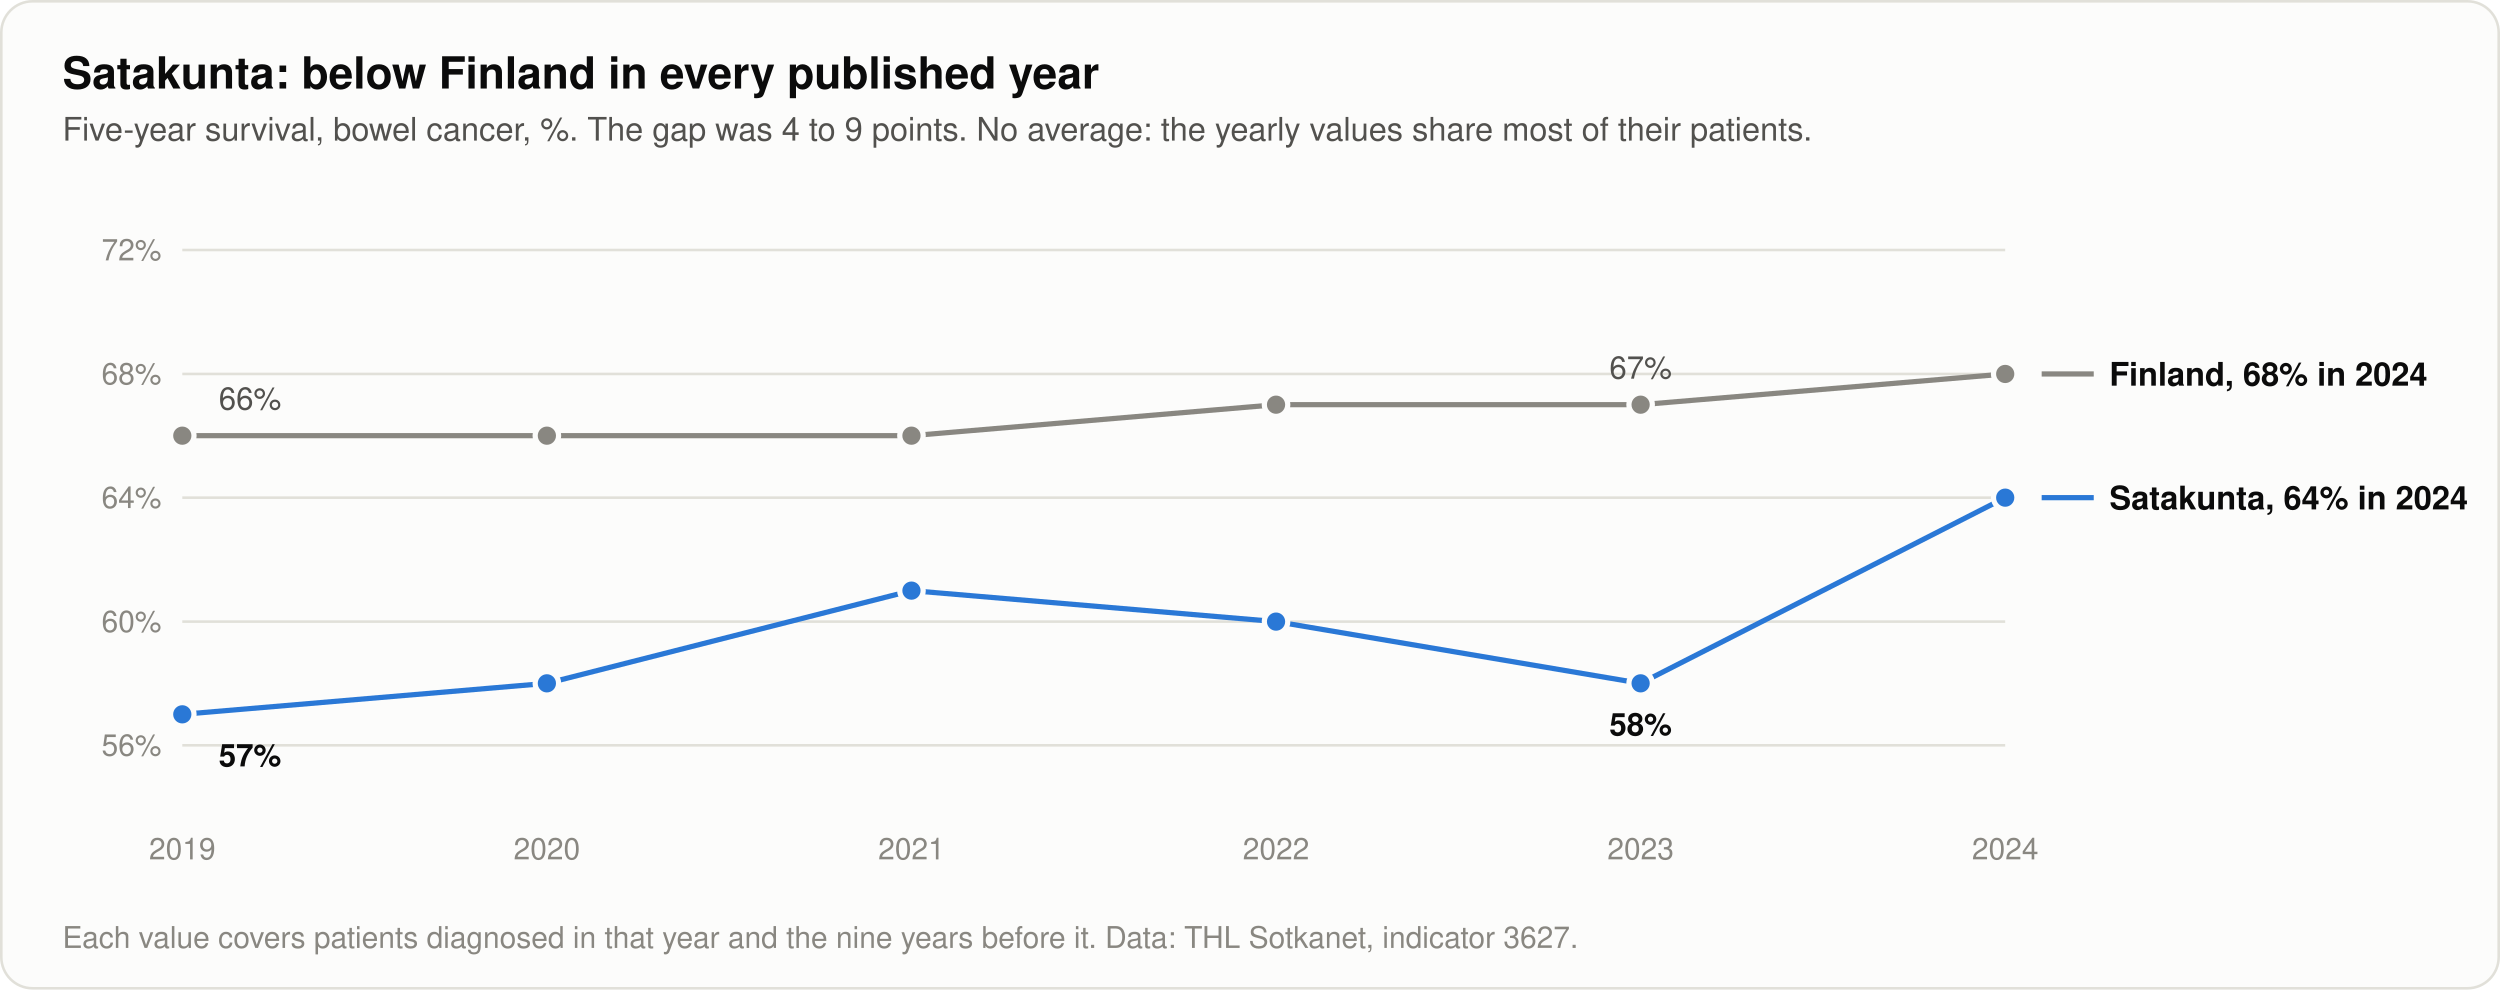
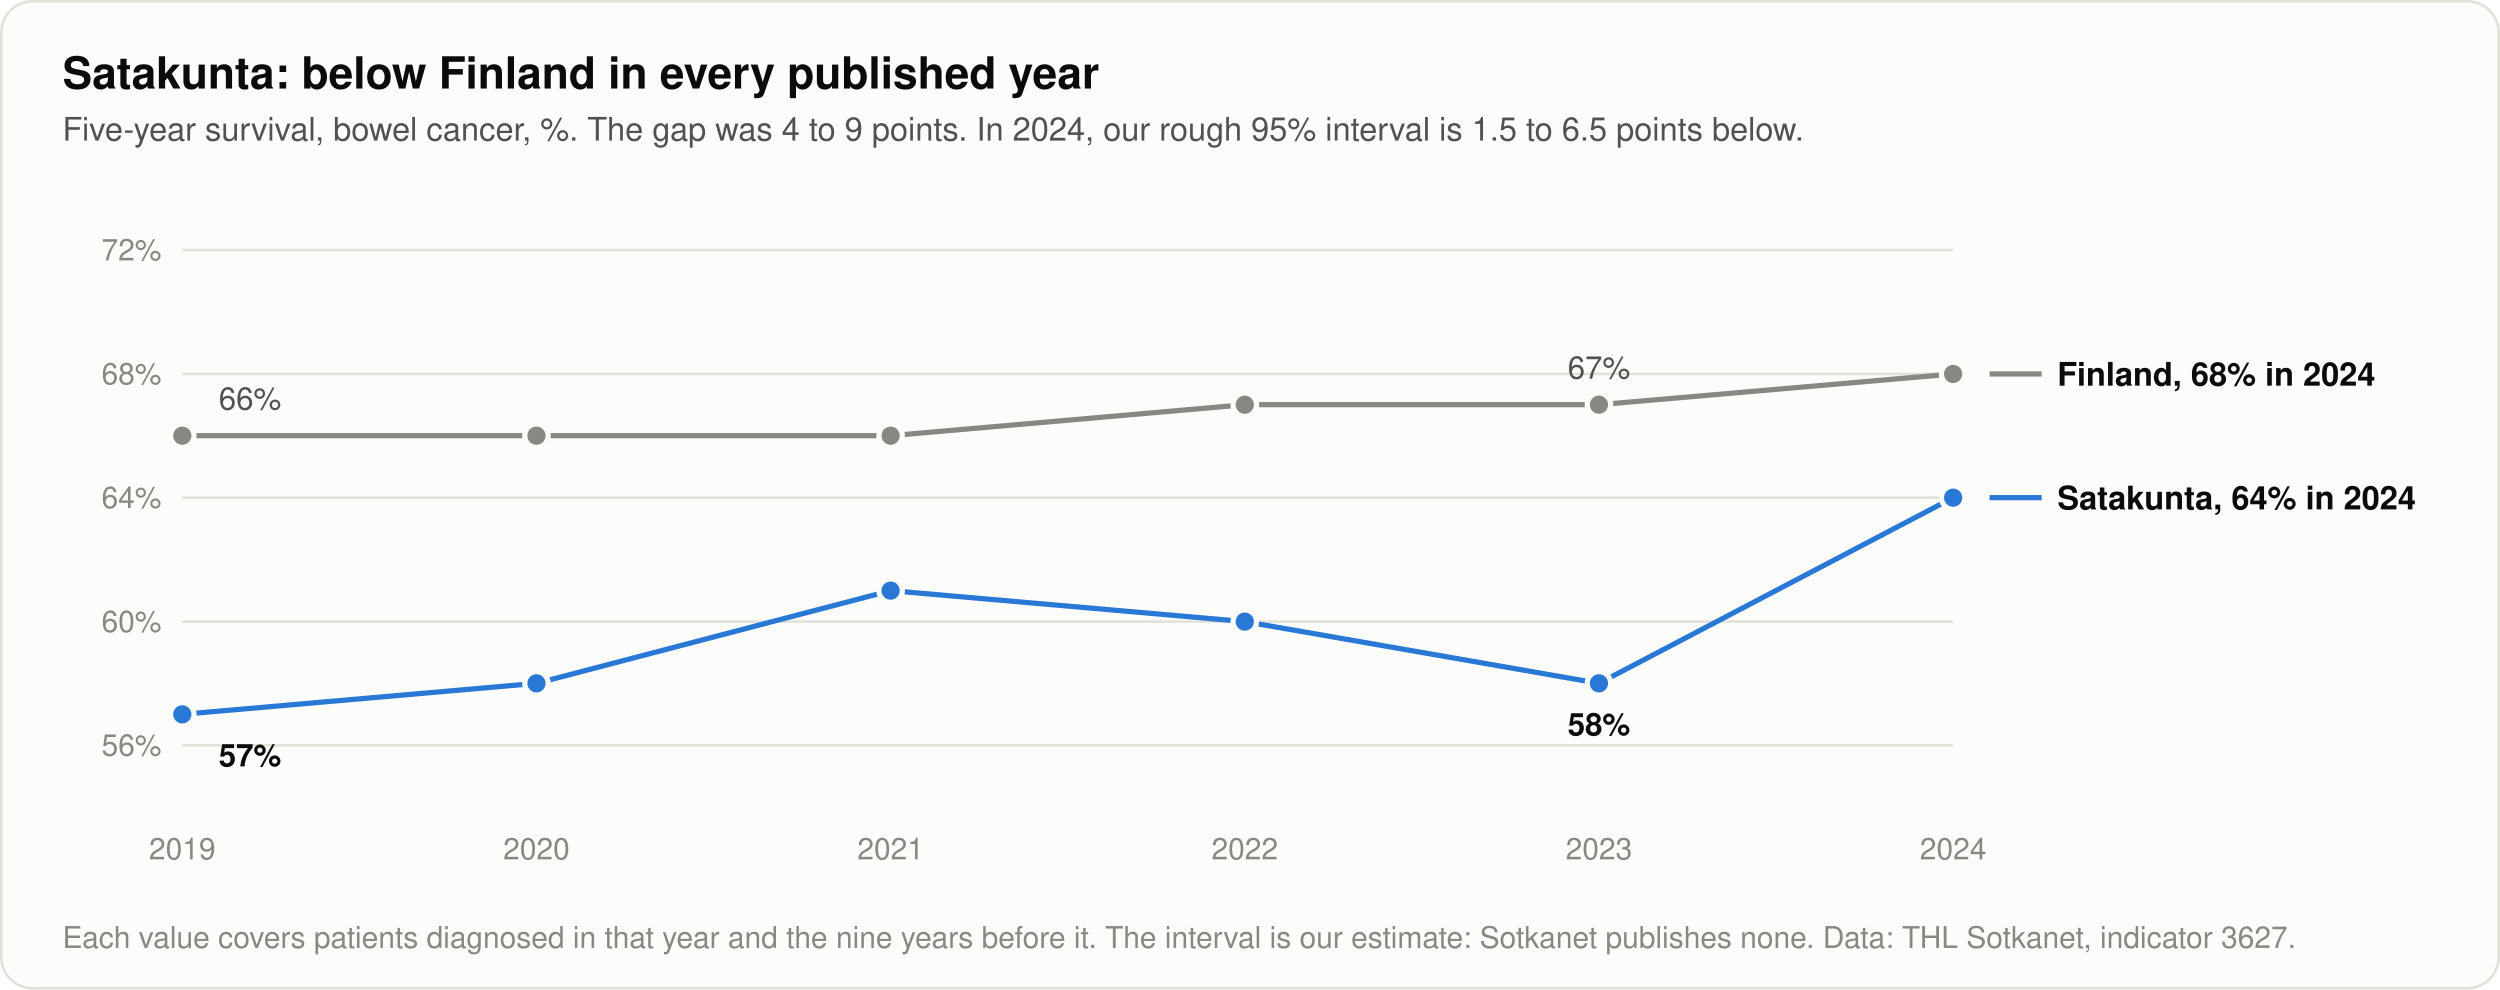
<svg xmlns="http://www.w3.org/2000/svg" viewBox="0 0 960 380" width="960" height="380" font-family="system-ui, -apple-system, &quot;Segoe UI&quot;, Helvetica, Arial, sans-serif" role="img" aria-labelledby="t d">
  <defs>
    <marker id="arrow" viewBox="0 0 10 10" refX="9" refY="5" markerWidth="7" markerHeight="7" orient="auto-start-reverse">
      <path d="M0 0L10 5L0 10z" fill="#52514e" />
    </marker>
  </defs>
  <rect x="0.5" y="0.5" width="959" height="379" rx="12" fill="#fcfcfb" stroke="#e1e0d9" />
  <text x="24.0" y="34.0" font-size="17" font-weight="700" fill="#0b0b0b" text-anchor="start">Satakunta: below Finland in every published year</text>
-   <text x="24.0" y="54.0" font-size="12.5" font-weight="400" fill="#52514e" text-anchor="start">Five-year survival, bowel cancer, %. The gap was 4 to 9 points. No average: the yearly values share most of their patients.</text>
-   <line x1="70" y1="286.2" x2="770" y2="286.2" stroke="#e1e0d9" />
+   <text x="24.0" y="54.0" font-size="12.5" font-weight="400" fill="#52514e" text-anchor="start">Five-year survival, bowel cancer, %. The gap was 4 to 9 points. In 2024, our rough 95% interval is 1.5 to 6.5 points below.</text>
+   <line x1="70" y1="286.2" x2="750" y2="286.2" stroke="#e1e0d9" />
  <text x="62.0" y="290.2" font-size="11.5" font-weight="400" fill="#898781" text-anchor="end">56%</text>
-   <line x1="70" y1="238.7" x2="770" y2="238.7" stroke="#e1e0d9" />
+   <line x1="70" y1="238.7" x2="750" y2="238.7" stroke="#e1e0d9" />
  <text x="62.0" y="242.7" font-size="11.5" font-weight="400" fill="#898781" text-anchor="end">60%</text>
-   <line x1="70" y1="191.1" x2="770" y2="191.1" stroke="#e1e0d9" />
+   <line x1="70" y1="191.1" x2="750" y2="191.1" stroke="#e1e0d9" />
  <text x="62.0" y="195.1" font-size="11.5" font-weight="400" fill="#898781" text-anchor="end">64%</text>
-   <line x1="70" y1="143.6" x2="770" y2="143.6" stroke="#e1e0d9" />
+   <line x1="70" y1="143.6" x2="750" y2="143.6" stroke="#e1e0d9" />
  <text x="62.0" y="147.6" font-size="11.5" font-weight="400" fill="#898781" text-anchor="end">68%</text>
-   <line x1="70" y1="96.0" x2="770" y2="96.0" stroke="#e1e0d9" />
+   <line x1="70" y1="96.0" x2="750" y2="96.0" stroke="#e1e0d9" />
  <text x="62.0" y="100.0" font-size="11.5" font-weight="400" fill="#898781" text-anchor="end">72%</text>
  <text x="70.0" y="330.0" font-size="11.5" font-weight="400" fill="#898781" text-anchor="middle">2019</text>
-   <text x="210.0" y="330.0" font-size="11.5" font-weight="400" fill="#898781" text-anchor="middle">2020</text>
-   <text x="350.0" y="330.0" font-size="11.5" font-weight="400" fill="#898781" text-anchor="middle">2021</text>
-   <text x="490.0" y="330.0" font-size="11.5" font-weight="400" fill="#898781" text-anchor="middle">2022</text>
-   <text x="630.0" y="330.0" font-size="11.5" font-weight="400" fill="#898781" text-anchor="middle">2023</text>
-   <text x="770.0" y="330.0" font-size="11.5" font-weight="400" fill="#898781" text-anchor="middle">2024</text>
-   <path d="M70.0 167.3L210.0 167.3L350.0 167.3L490.0 155.4L630.0 155.4L770.0 143.6" fill="none" stroke="#898781" stroke-width="2" stroke-linejoin="round" stroke-linecap="round" />
+   <text x="206.0" y="330.0" font-size="11.5" font-weight="400" fill="#898781" text-anchor="middle">2020</text>
+   <text x="342.0" y="330.0" font-size="11.5" font-weight="400" fill="#898781" text-anchor="middle">2021</text>
+   <text x="478.0" y="330.0" font-size="11.5" font-weight="400" fill="#898781" text-anchor="middle">2022</text>
+   <text x="614.0" y="330.0" font-size="11.5" font-weight="400" fill="#898781" text-anchor="middle">2023</text>
+   <text x="750.0" y="330.0" font-size="11.5" font-weight="400" fill="#898781" text-anchor="middle">2024</text>
+   <path d="M70.0 167.3L206.0 167.3L342.0 167.3L478.0 155.4L614.0 155.4L750.0 143.6" fill="none" stroke="#898781" stroke-width="2" stroke-linejoin="round" stroke-linecap="round" />
  <circle cx="70.0" cy="167.3" r="4.5" fill="#898781" stroke="#fcfcfb" stroke-width="2" />
-   <circle cx="210.0" cy="167.3" r="4.5" fill="#898781" stroke="#fcfcfb" stroke-width="2" />
-   <circle cx="350.0" cy="167.3" r="4.5" fill="#898781" stroke="#fcfcfb" stroke-width="2" />
-   <circle cx="490.0" cy="155.4" r="4.5" fill="#898781" stroke="#fcfcfb" stroke-width="2" />
-   <circle cx="630.0" cy="155.4" r="4.5" fill="#898781" stroke="#fcfcfb" stroke-width="2" />
-   <circle cx="770.0" cy="143.6" r="4.5" fill="#898781" stroke="#fcfcfb" stroke-width="2" />
-   <line x1="784" y1="143.6" x2="804" y2="143.6" stroke="#898781" stroke-width="2" />
-   <text x="810.0" y="148.1" font-size="12.5" font-weight="600" fill="#0b0b0b" text-anchor="start">Finland, 68% in 2024</text>
-   <path d="M70.0 274.3L210.0 262.4L350.0 226.8L490.0 238.7L630.0 262.4L770.0 191.1" fill="none" stroke="#2a78d6" stroke-width="2" stroke-linejoin="round" stroke-linecap="round" />
+   <circle cx="206.0" cy="167.3" r="4.5" fill="#898781" stroke="#fcfcfb" stroke-width="2" />
+   <circle cx="342.0" cy="167.3" r="4.5" fill="#898781" stroke="#fcfcfb" stroke-width="2" />
+   <circle cx="478.0" cy="155.4" r="4.5" fill="#898781" stroke="#fcfcfb" stroke-width="2" />
+   <circle cx="614.0" cy="155.4" r="4.5" fill="#898781" stroke="#fcfcfb" stroke-width="2" />
+   <circle cx="750.0" cy="143.6" r="4.5" fill="#898781" stroke="#fcfcfb" stroke-width="2" />
+   <line x1="764" y1="143.6" x2="784" y2="143.6" stroke="#898781" stroke-width="2" />
+   <text x="790.0" y="148.1" font-size="12.5" font-weight="600" fill="#0b0b0b" text-anchor="start">Finland, 68% in 2024</text>
+   <path d="M70.0 274.3L206.0 262.4L342.0 226.8L478.0 238.7L614.0 262.4L750.0 191.1" fill="none" stroke="#2a78d6" stroke-width="2" stroke-linejoin="round" stroke-linecap="round" />
  <circle cx="70.0" cy="274.3" r="4.5" fill="#2a78d6" stroke="#fcfcfb" stroke-width="2" />
-   <circle cx="210.0" cy="262.4" r="4.5" fill="#2a78d6" stroke="#fcfcfb" stroke-width="2" />
-   <circle cx="350.0" cy="226.8" r="4.5" fill="#2a78d6" stroke="#fcfcfb" stroke-width="2" />
-   <circle cx="490.0" cy="238.7" r="4.5" fill="#2a78d6" stroke="#fcfcfb" stroke-width="2" />
-   <circle cx="630.0" cy="262.4" r="4.5" fill="#2a78d6" stroke="#fcfcfb" stroke-width="2" />
-   <circle cx="770.0" cy="191.1" r="4.5" fill="#2a78d6" stroke="#fcfcfb" stroke-width="2" />
-   <line x1="784" y1="191.1" x2="804" y2="191.1" stroke="#2a78d6" stroke-width="2" />
-   <text x="810.0" y="195.6" font-size="12.5" font-weight="600" fill="#0b0b0b" text-anchor="start">Satakunta, 64% in 2024</text>
+   <circle cx="206.0" cy="262.4" r="4.5" fill="#2a78d6" stroke="#fcfcfb" stroke-width="2" />
+   <circle cx="342.0" cy="226.8" r="4.5" fill="#2a78d6" stroke="#fcfcfb" stroke-width="2" />
+   <circle cx="478.0" cy="238.7" r="4.5" fill="#2a78d6" stroke="#fcfcfb" stroke-width="2" />
+   <circle cx="614.0" cy="262.4" r="4.5" fill="#2a78d6" stroke="#fcfcfb" stroke-width="2" />
+   <circle cx="750.0" cy="191.1" r="4.5" fill="#2a78d6" stroke="#fcfcfb" stroke-width="2" />
+   <line x1="764" y1="191.1" x2="784" y2="191.1" stroke="#2a78d6" stroke-width="2" />
+   <text x="790.0" y="195.6" font-size="12.5" font-weight="600" fill="#0b0b0b" text-anchor="start">Satakunta, 64% in 2024</text>
  <text x="96.0" y="294.3" font-size="12" font-weight="600" fill="#0b0b0b" text-anchor="middle">57%</text>
  <text x="96.0" y="157.3" font-size="12" font-weight="400" fill="#52514e" text-anchor="middle">66%</text>
-   <text x="630.0" y="282.4" font-size="12" font-weight="600" fill="#0b0b0b" text-anchor="middle">58%</text>
-   <text x="630.0" y="145.4" font-size="12" font-weight="400" fill="#52514e" text-anchor="middle">67%</text>
-   <text x="24.0" y="364.0" font-size="11.5" font-weight="400" fill="#898781" text-anchor="start">Each value covers patients diagnosed in that year and the nine years before it. Data: THL Sotkanet, indicator 3627.</text>
+   <text x="614.0" y="282.4" font-size="12" font-weight="600" fill="#0b0b0b" text-anchor="middle">58%</text>
+   <text x="614.0" y="145.4" font-size="12" font-weight="400" fill="#52514e" text-anchor="middle">67%</text>
+   <text x="24.0" y="364.0" font-size="11.5" font-weight="400" fill="#898781" text-anchor="start">Each value covers patients diagnosed in that year and the nine years before it. The interval is our estimate: Sotkanet publishes none. Data: THL Sotkanet, indicator 3627.</text>
</svg>
